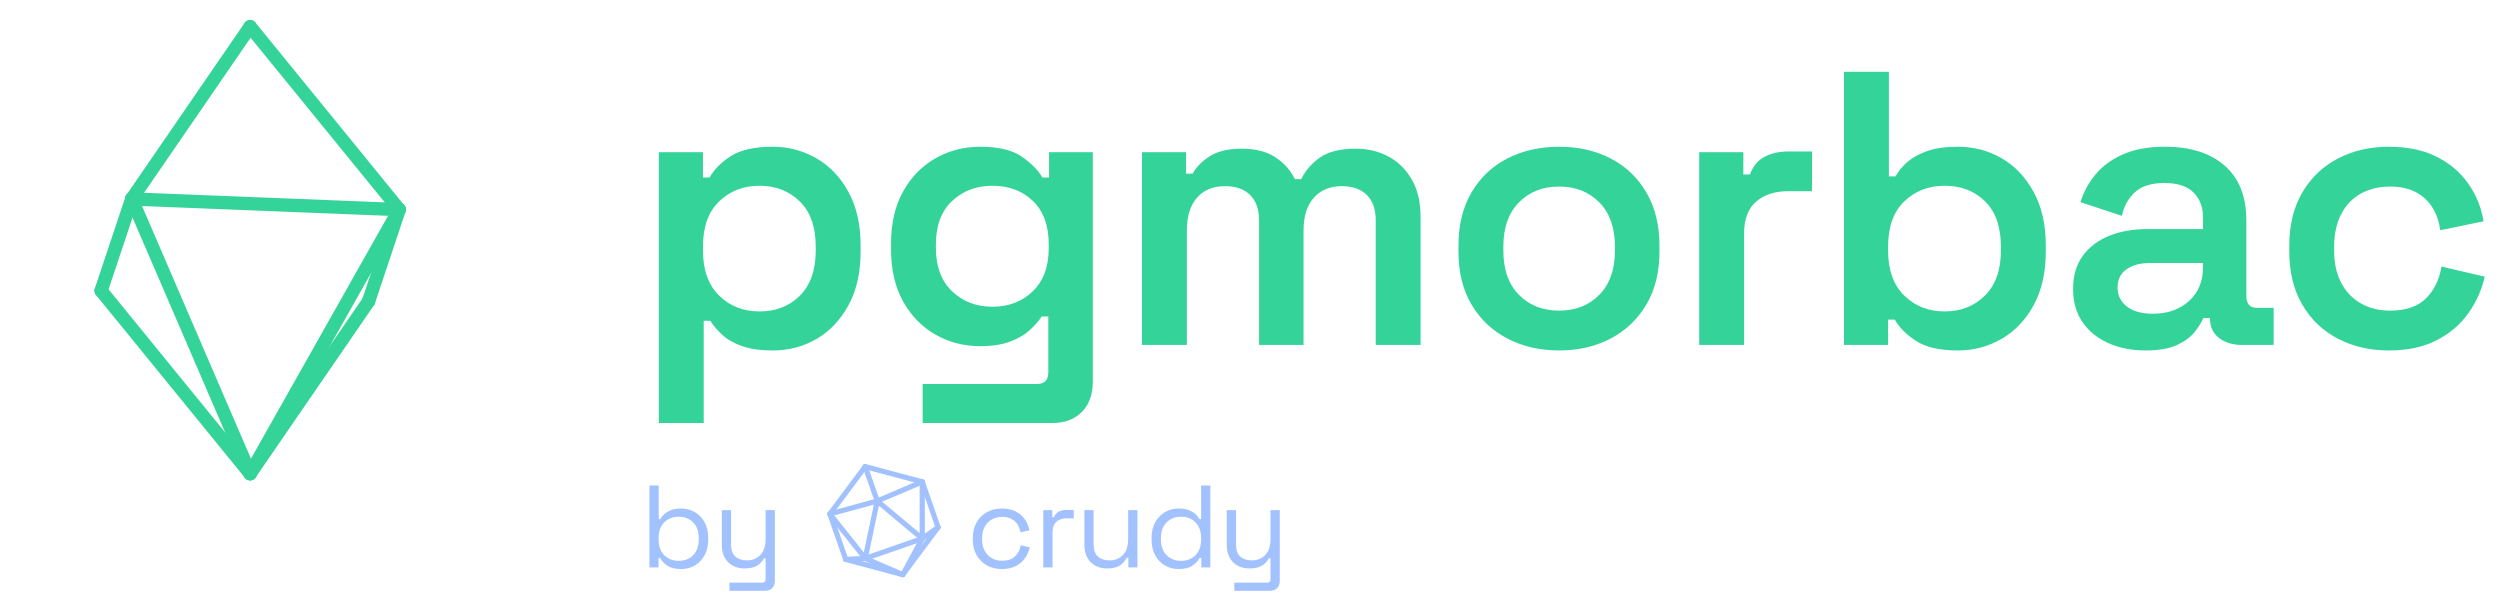
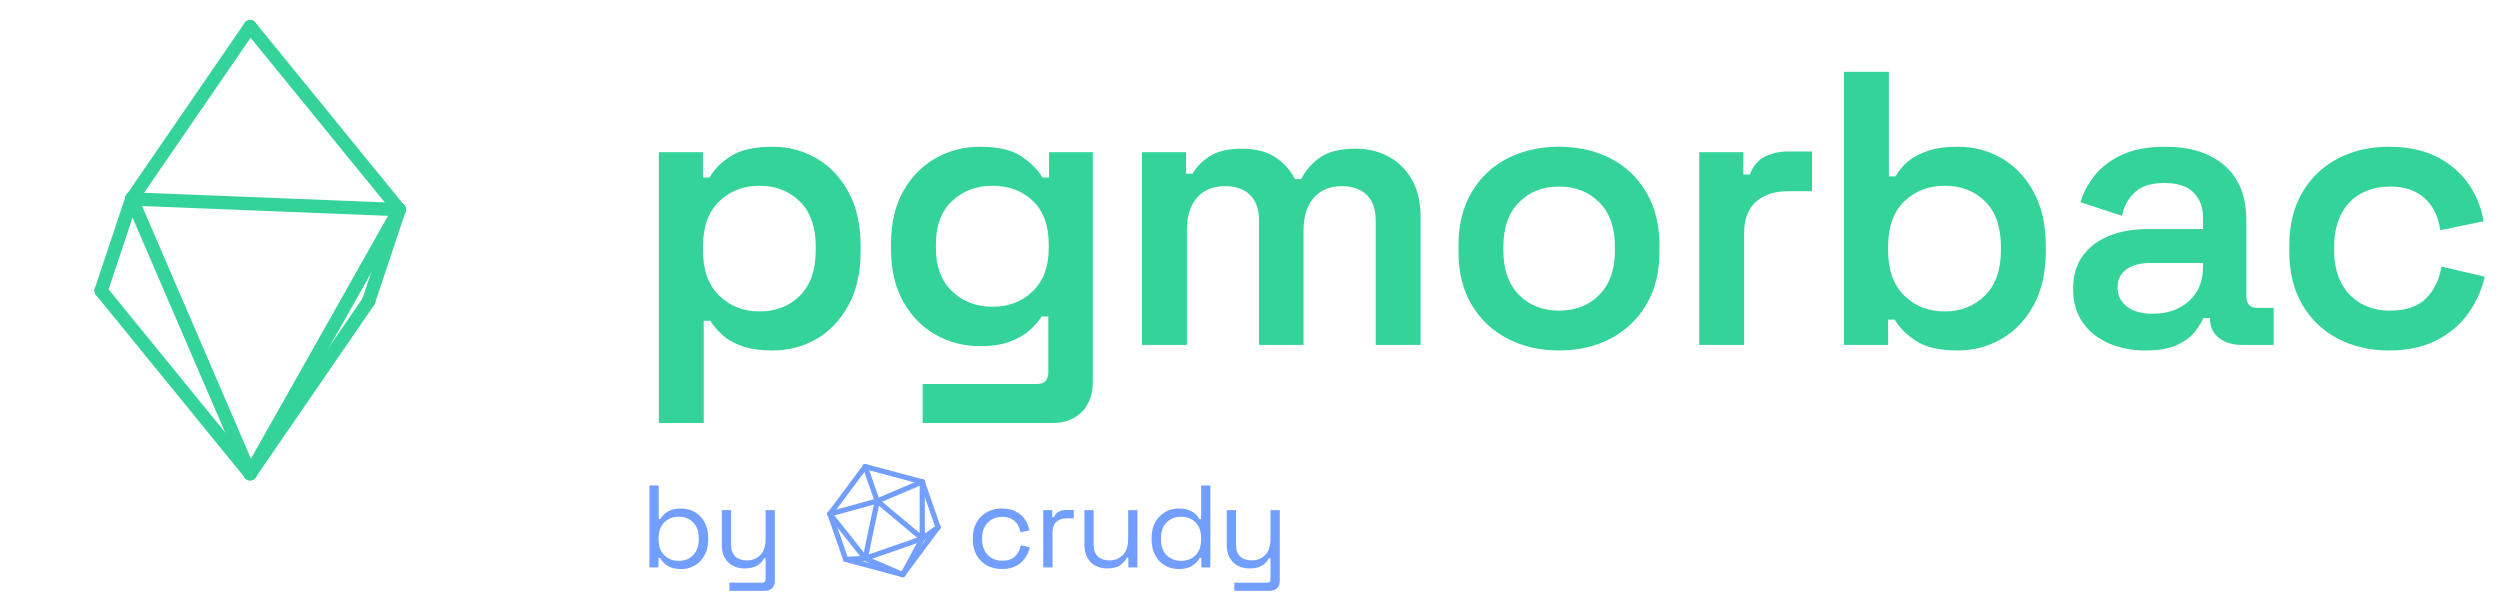
<svg xmlns="http://www.w3.org/2000/svg" viewBox="0 0 499.7 121.6" role="img" aria-label="pgmorbac logo">
  <svg x="0" y="0" width="100" height="100" viewBox="-1.314 -1.314 2.628 2.628">
    <line x1="0.622" y1="0.269" x2="0.000" y2="1.174" stroke="#34d399" stroke-width="0.070" stroke-linecap="round" opacity="1.000" />
    <line x1="0.000" y1="1.174" x2="-0.783" y2="0.213" stroke="#34d399" stroke-width="0.070" stroke-linecap="round" opacity="1.000" />
    <line x1="0.622" y1="0.269" x2="0.783" y2="-0.213" stroke="#34d399" stroke-width="0.070" stroke-linecap="round" opacity="1.000" />
    <line x1="-0.622" y1="-0.269" x2="-0.783" y2="0.213" stroke="#34d399" stroke-width="0.070" stroke-linecap="round" opacity="1.000" />
    <line x1="0.783" y1="-0.213" x2="0.000" y2="-1.174" stroke="#34d399" stroke-width="0.070" stroke-linecap="round" opacity="1.000" />
    <line x1="-0.622" y1="-0.269" x2="0.000" y2="-1.174" stroke="#34d399" stroke-width="0.070" stroke-linecap="round" opacity="1.000" />
    <line x1="0.000" y1="1.174" x2="0.783" y2="-0.213" stroke="#34d399" stroke-width="0.070" stroke-linecap="round" opacity="1.000" />
    <line x1="0.000" y1="1.174" x2="-0.622" y2="-0.269" stroke="#34d399" stroke-width="0.070" stroke-linecap="round" opacity="1.000" />
    <line x1="0.783" y1="-0.213" x2="-0.622" y2="-0.269" stroke="#34d399" stroke-width="0.070" stroke-linecap="round" opacity="1.000" />
  </svg>
  <path d="M140.66 84.55L131.69 84.55L131.69 30.42L140.51 30.42L140.51 35.49L141.83 35.49Q143.16 33.07 146.09 31.20Q149.01 29.33 154.47 29.33L154.47 29.33Q159.15 29.33 163.17 31.63Q167.18 33.93 169.60 38.38Q172.02 42.82 172.02 49.06L172.02 49.06L172.02 50.31Q172.02 56.55 169.60 61.00Q167.18 65.44 163.21 67.75Q159.23 70.05 154.47 70.05L154.47 70.05Q150.80 70.05 148.35 69.19Q145.89 68.33 144.37 66.93Q142.85 65.52 141.99 64.12L141.99 64.12L140.66 64.12L140.66 84.55M151.82 62.25L151.82 62.25Q156.73 62.25 159.89 59.09Q163.05 55.93 163.05 50.08L163.05 50.08L163.05 49.30Q163.05 43.37 159.85 40.25Q156.65 37.13 151.82 37.13L151.82 37.13Q146.98 37.13 143.75 40.25Q140.51 43.37 140.51 49.30L140.51 49.30L140.51 50.08Q140.51 55.93 143.75 59.09Q146.98 62.25 151.82 62.25M178.10 49.84L178.10 49.84L178.10 48.67Q178.10 42.59 180.52 38.26Q182.94 33.93 187.00 31.63Q191.05 29.33 195.89 29.33L195.89 29.33Q201.35 29.33 204.19 31.28Q207.04 33.23 208.37 35.49L208.37 35.49L209.69 35.49L209.69 30.42L218.43 30.42L218.43 76.29Q218.43 80.11 216.25 82.33Q214.06 84.55 210.32 84.55L210.32 84.55L184.42 84.55L184.42 76.75L207.28 76.75Q209.54 76.75 209.54 74.41L209.54 74.41L209.54 63.26L208.21 63.26Q207.35 64.59 205.87 65.95Q204.39 67.32 201.97 68.25Q199.55 69.19 195.89 69.19L195.89 69.19Q191.05 69.19 187.00 66.89Q182.94 64.59 180.52 60.26Q178.10 55.93 178.10 49.84M198.38 61.31L198.38 61.31Q203.22 61.31 206.42 58.23Q209.62 55.15 209.62 49.61L209.62 49.61L209.62 48.83Q209.62 43.21 206.46 40.17Q203.30 37.13 198.38 37.13L198.38 37.13Q193.55 37.13 190.31 40.17Q187.07 43.21 187.07 48.83L187.07 48.83L187.07 49.61Q187.07 55.15 190.31 58.23Q193.55 61.31 198.38 61.31M237.23 68.95L228.26 68.95L228.26 30.42L237.07 30.42L237.07 34.71L238.40 34.71Q239.41 32.76 241.79 31.24Q244.17 29.72 248.15 29.72L248.15 29.72Q252.36 29.72 254.93 31.44Q257.51 33.15 258.83 35.80L258.83 35.80L260.08 35.80Q261.41 33.15 263.90 31.44Q266.40 29.72 271.00 29.72L271.00 29.72Q274.59 29.72 277.51 31.28Q280.44 32.84 282.19 35.88Q283.95 38.92 283.95 43.45L283.95 43.45L283.95 68.95L274.98 68.95L274.98 44.07Q274.98 40.72 273.19 38.96Q271.39 37.21 268.19 37.21L268.19 37.21Q264.68 37.21 262.62 39.51Q260.55 41.81 260.55 46.10L260.55 46.10L260.55 68.95L251.66 68.95L251.66 44.07Q251.66 40.72 249.86 38.96Q248.07 37.21 244.87 37.21L244.87 37.21Q241.28 37.21 239.26 39.51Q237.23 41.81 237.23 46.10L237.23 46.10L237.23 68.95M311.64 70.05L311.64 70.05Q305.87 70.05 301.30 67.67Q296.74 65.29 294.13 60.88Q291.52 56.47 291.52 50.31L291.52 50.31L291.52 49.06Q291.52 42.90 294.13 38.46Q296.74 34.01 301.30 31.67Q305.87 29.33 311.64 29.33L311.64 29.33Q317.41 29.33 321.94 31.67Q326.46 34.01 329.07 38.46Q331.69 42.90 331.69 49.06L331.69 49.06L331.69 50.31Q331.69 56.47 329.07 60.88Q326.46 65.29 321.94 67.67Q317.41 70.05 311.64 70.05M311.64 62.09L311.64 62.09Q316.55 62.09 319.67 58.93Q322.79 55.77 322.79 50.08L322.79 50.08L322.79 49.30Q322.79 43.60 319.67 40.45Q316.55 37.29 311.64 37.29L311.64 37.29Q306.73 37.29 303.61 40.45Q300.49 43.60 300.49 49.30L300.49 49.30L300.49 50.08Q300.49 55.77 303.61 58.93Q306.73 62.09 311.64 62.09M348.61 68.95L339.64 68.95L339.64 30.42L348.46 30.42L348.46 34.87L349.78 34.87Q350.64 32.45 352.67 31.36Q354.70 30.27 357.50 30.27L357.50 30.27L362.18 30.27L362.18 38.22L357.35 38.22Q353.45 38.22 351.03 40.29Q348.61 42.36 348.61 46.65L348.61 46.65L348.61 68.95M391.36 70.05L391.36 70.05Q385.90 70.05 382.97 68.14Q380.05 66.22 378.72 63.88L378.72 63.88L377.39 63.88L377.39 68.95L368.58 68.95L368.58 14.35L377.55 14.35L377.55 35.26L378.88 35.26Q379.73 33.70 381.25 32.37Q382.78 31.05 385.23 30.19Q387.69 29.33 391.36 29.33L391.36 29.33Q396.11 29.33 400.09 31.63Q404.07 33.93 406.49 38.38Q408.91 42.82 408.91 49.06L408.91 49.06L408.91 50.31Q408.91 56.55 406.49 61.00Q404.07 65.44 400.05 67.75Q396.04 70.05 391.36 70.05M388.70 62.25L388.70 62.25Q393.54 62.25 396.74 59.09Q399.94 55.93 399.94 50.08L399.94 50.08L399.94 49.30Q399.94 43.37 396.78 40.25Q393.62 37.13 388.70 37.13L388.70 37.13Q383.87 37.13 380.63 40.25Q377.39 43.37 377.39 49.30L377.39 49.30L377.39 50.08Q377.39 55.93 380.63 59.09Q383.87 62.25 388.70 62.25M428.80 70.05L428.80 70.05Q424.74 70.05 421.46 68.60Q418.19 67.16 416.28 64.43Q414.37 61.70 414.37 57.72L414.37 57.72Q414.37 53.82 416.28 51.17Q418.19 48.52 421.54 47.15Q424.90 45.79 429.19 45.79L429.19 45.79L440.34 45.79L440.34 43.45Q440.34 40.41 438.47 38.50Q436.60 36.58 432.62 36.58L432.62 36.58Q428.72 36.58 426.73 38.42Q424.74 40.25 424.12 43.14L424.12 43.14L415.85 40.41Q416.78 37.36 418.85 34.87Q420.92 32.37 424.35 30.85Q427.78 29.33 432.77 29.33L432.77 29.33Q440.34 29.33 444.67 33.11Q449.00 36.90 449.00 44.07L449.00 44.07L449.00 59.20Q449.00 61.54 451.18 61.54L451.18 61.54L454.46 61.54L454.46 68.95L448.14 68.95Q445.33 68.95 443.54 67.55Q441.74 66.15 441.74 63.73L441.74 63.73L441.74 63.57L440.42 63.57Q439.95 64.66 438.78 66.22Q437.61 67.78 435.23 68.92Q432.85 70.05 428.80 70.05M430.28 62.71L430.28 62.71Q434.72 62.71 437.53 60.18Q440.34 57.64 440.34 53.35L440.34 53.35L440.34 52.57L429.73 52.57Q426.85 52.57 425.05 53.82Q423.26 55.07 423.26 57.49L423.26 57.49Q423.26 59.83 425.13 61.27Q427.00 62.71 430.28 62.71M477.47 70.05L477.47 70.05Q471.85 70.05 467.33 67.71Q462.80 65.37 460.19 60.92Q457.58 56.47 457.58 50.23L457.58 50.23L457.58 49.14Q457.58 42.90 460.19 38.46Q462.80 34.01 467.33 31.67Q471.85 29.33 477.47 29.33L477.47 29.33Q483.01 29.33 486.94 31.28Q490.88 33.23 493.30 36.62Q495.72 40.02 496.42 44.23L496.42 44.23L487.76 46.02Q487.45 43.60 486.28 41.62Q485.11 39.63 482.97 38.46Q480.82 37.29 477.70 37.29L477.70 37.29Q474.50 37.29 471.97 38.65Q469.43 40.02 467.99 42.75Q466.55 45.48 466.55 49.30L466.55 49.30L466.55 50.08Q466.55 53.90 467.99 56.59Q469.43 59.28 471.97 60.69Q474.50 62.09 477.70 62.09L477.70 62.09Q482.46 62.09 484.92 59.63Q487.37 57.18 488.00 53.28L488.00 53.28L496.66 55.30Q495.72 59.36 493.30 62.71Q490.88 66.07 486.94 68.06Q483.01 70.05 477.47 70.05" fill="#34d399" />
-   <path d="M136.16 113.74L136.16 113.74Q134.38 113.74 133.38 113.06Q132.39 112.38 131.94 111.52L131.94 111.52L131.62 111.52L131.62 113.41L129.81 113.41L129.81 97.03L131.66 97.03L131.66 103.77L131.99 103.77Q132.27 103.23 132.79 102.76Q133.30 102.28 134.13 101.96Q134.96 101.64 136.16 101.64L136.16 101.64Q137.65 101.64 138.88 102.36Q140.11 103.07 140.84 104.39Q141.56 105.72 141.56 107.54L141.56 107.54L141.56 107.84Q141.56 109.67 140.82 111.00Q140.09 112.34 138.86 113.04Q137.63 113.74 136.16 113.74M135.66 112.10L135.66 112.10Q137.44 112.10 138.55 110.97Q139.67 109.83 139.67 107.80L139.67 107.80L139.67 107.59Q139.67 105.55 138.55 104.42Q137.44 103.28 135.66 103.28L135.66 103.28Q133.91 103.28 132.77 104.42Q131.64 105.55 131.64 107.59L131.64 107.59L131.64 107.80Q131.64 109.83 132.77 110.97Q133.91 112.10 135.66 112.10M152.82 118.09L145.80 118.09L145.80 116.46L152.35 116.46Q153.03 116.46 153.03 115.75L153.03 115.75L153.03 111.59L152.70 111.59Q152.47 112.08 151.99 112.56Q151.51 113.04 150.73 113.33Q149.96 113.62 148.79 113.62L148.79 113.62Q147.55 113.62 146.51 113.09Q145.47 112.55 144.87 111.50Q144.28 110.44 144.28 108.92L144.28 108.92L144.28 101.97L146.12 101.97L146.12 108.78Q146.12 110.47 146.98 111.24Q147.83 112.01 149.28 112.01L149.28 112.01Q150.92 112.01 151.97 110.93Q153.03 109.86 153.03 107.73L153.03 107.73L153.03 101.97L154.88 101.97L154.88 116.08Q154.88 117.02 154.35 117.56Q153.82 118.09 152.82 118.09L152.82 118.09" fill="#a2c1ff" />
+   <path d="M136.16 113.74L136.16 113.74Q134.38 113.74 133.38 113.06Q132.39 112.38 131.94 111.52L131.94 111.52L131.62 111.52L131.62 113.41L129.81 113.41L129.81 97.03L131.66 97.03L131.66 103.77L131.99 103.77Q132.27 103.23 132.79 102.76Q133.30 102.28 134.13 101.96Q134.96 101.64 136.16 101.64L136.16 101.64Q137.65 101.64 138.88 102.36Q140.11 103.07 140.84 104.39Q141.56 105.72 141.56 107.54L141.56 107.54L141.56 107.84Q141.56 109.67 140.82 111.00Q140.09 112.34 138.86 113.04Q137.63 113.74 136.16 113.74M135.66 112.10L135.66 112.10Q137.44 112.10 138.55 110.97Q139.67 109.83 139.67 107.80L139.67 107.80L139.67 107.59Q139.67 105.55 138.55 104.42Q137.44 103.28 135.66 103.28L135.66 103.28Q133.91 103.28 132.77 104.42Q131.64 105.55 131.64 107.59L131.64 107.59L131.64 107.80Q131.64 109.83 132.77 110.97Q133.91 112.10 135.66 112.10M152.82 118.09L145.80 118.09L145.80 116.46L152.35 116.46Q153.03 116.46 153.03 115.75L153.03 115.75L153.03 111.59L152.70 111.59Q152.47 112.08 151.99 112.56Q151.51 113.04 150.73 113.33Q149.96 113.62 148.79 113.62L148.79 113.62Q147.55 113.62 146.51 113.09Q145.47 112.55 144.87 111.50Q144.28 110.44 144.28 108.92L144.28 108.92L144.28 101.97L146.12 101.97L146.12 108.78Q146.12 110.47 146.98 111.24Q147.83 112.01 149.28 112.01L149.28 112.01Q150.92 112.01 151.97 110.93Q153.03 109.86 153.03 107.73L153.03 107.73L153.03 101.97L154.88 101.97L154.88 116.08Q154.88 117.02 154.35 117.56Q153.82 118.09 152.82 118.09L152.82 118.09" fill="#719eff" />
  <svg x="163.814" y="91.184" width="25.74" height="25.74" viewBox="-1.121 -1.121 2.241 2.241">
-     <line x1="0.327" y1="0.940" x2="0.941" y2="0.116" stroke="#a2c1ff" stroke-width="0.090" stroke-linecap="round" opacity="1.000" />
-     <line x1="-0.666" y1="0.675" x2="0.327" y2="0.940" stroke="#a2c1ff" stroke-width="0.090" stroke-linecap="round" opacity="1.000" />
-     <line x1="0.666" y1="-0.675" x2="0.941" y2="0.116" stroke="#a2c1ff" stroke-width="0.090" stroke-linecap="round" opacity="1.000" />
-     <line x1="-0.666" y1="0.675" x2="-0.941" y2="-0.116" stroke="#a2c1ff" stroke-width="0.090" stroke-linecap="round" opacity="1.000" />
-     <line x1="0.941" y1="0.116" x2="0.666" y2="0.313" stroke="#a2c1ff" stroke-width="0.090" stroke-linecap="round" opacity="1.000" />
-     <line x1="-0.327" y1="0.658" x2="-0.666" y2="0.675" stroke="#a2c1ff" stroke-width="0.090" stroke-linecap="round" opacity="1.000" />
-     <line x1="0.666" y1="-0.675" x2="-0.327" y2="-0.940" stroke="#a2c1ff" stroke-width="0.090" stroke-linecap="round" opacity="1.000" />
-     <line x1="-0.941" y1="-0.116" x2="-0.327" y2="-0.940" stroke="#a2c1ff" stroke-width="0.090" stroke-linecap="round" opacity="1.000" />
-     <line x1="0.666" y1="0.313" x2="0.327" y2="0.940" stroke="#a2c1ff" stroke-width="0.090" stroke-linecap="round" opacity="1.000" />
-     <line x1="-0.327" y1="0.658" x2="0.327" y2="0.940" stroke="#a2c1ff" stroke-width="0.090" stroke-linecap="round" opacity="1.000" />
-     <line x1="0.666" y1="0.313" x2="0.666" y2="-0.675" stroke="#a2c1ff" stroke-width="0.090" stroke-linecap="round" opacity="1.000" />
-     <line x1="-0.941" y1="-0.116" x2="-0.327" y2="0.658" stroke="#a2c1ff" stroke-width="0.090" stroke-linecap="round" opacity="1.000" />
-     <line x1="-0.327" y1="-0.940" x2="-0.117" y2="-0.341" stroke="#a2c1ff" stroke-width="0.090" stroke-linecap="round" opacity="1.000" />
-     <line x1="-0.117" y1="-0.341" x2="0.666" y2="-0.675" stroke="#a2c1ff" stroke-width="0.090" stroke-linecap="round" opacity="1.000" />
-     <line x1="-0.941" y1="-0.116" x2="-0.117" y2="-0.341" stroke="#a2c1ff" stroke-width="0.090" stroke-linecap="round" opacity="1.000" />
-     <line x1="0.666" y1="0.313" x2="-0.327" y2="0.658" stroke="#a2c1ff" stroke-width="0.090" stroke-linecap="round" opacity="1.000" />
-     <line x1="-0.117" y1="-0.341" x2="0.666" y2="0.313" stroke="#a2c1ff" stroke-width="0.090" stroke-linecap="round" opacity="1.000" />
-     <line x1="-0.327" y1="0.658" x2="-0.117" y2="-0.341" stroke="#a2c1ff" stroke-width="0.090" stroke-linecap="round" opacity="1.000" />
+     <line x1="0.327" y1="0.940" x2="0.941" y2="0.116" stroke="#719eff" stroke-width="0.090" stroke-linecap="round" opacity="1.000" />
+     <line x1="-0.666" y1="0.675" x2="0.327" y2="0.940" stroke="#719eff" stroke-width="0.090" stroke-linecap="round" opacity="1.000" />
+     <line x1="0.666" y1="-0.675" x2="0.941" y2="0.116" stroke="#719eff" stroke-width="0.090" stroke-linecap="round" opacity="1.000" />
+     <line x1="-0.666" y1="0.675" x2="-0.941" y2="-0.116" stroke="#719eff" stroke-width="0.090" stroke-linecap="round" opacity="1.000" />
+     <line x1="0.941" y1="0.116" x2="0.666" y2="0.313" stroke="#719eff" stroke-width="0.090" stroke-linecap="round" opacity="1.000" />
+     <line x1="-0.327" y1="0.658" x2="-0.666" y2="0.675" stroke="#719eff" stroke-width="0.090" stroke-linecap="round" opacity="1.000" />
+     <line x1="0.666" y1="-0.675" x2="-0.327" y2="-0.940" stroke="#719eff" stroke-width="0.090" stroke-linecap="round" opacity="1.000" />
+     <line x1="-0.941" y1="-0.116" x2="-0.327" y2="-0.940" stroke="#719eff" stroke-width="0.090" stroke-linecap="round" opacity="1.000" />
+     <line x1="0.666" y1="0.313" x2="0.327" y2="0.940" stroke="#719eff" stroke-width="0.090" stroke-linecap="round" opacity="1.000" />
+     <line x1="-0.327" y1="0.658" x2="0.327" y2="0.940" stroke="#719eff" stroke-width="0.090" stroke-linecap="round" opacity="1.000" />
+     <line x1="0.666" y1="0.313" x2="0.666" y2="-0.675" stroke="#719eff" stroke-width="0.090" stroke-linecap="round" opacity="1.000" />
+     <line x1="-0.941" y1="-0.116" x2="-0.327" y2="0.658" stroke="#719eff" stroke-width="0.090" stroke-linecap="round" opacity="1.000" />
+     <line x1="-0.327" y1="-0.940" x2="-0.117" y2="-0.341" stroke="#719eff" stroke-width="0.090" stroke-linecap="round" opacity="1.000" />
+     <line x1="-0.117" y1="-0.341" x2="0.666" y2="-0.675" stroke="#719eff" stroke-width="0.090" stroke-linecap="round" opacity="1.000" />
+     <line x1="-0.941" y1="-0.116" x2="-0.117" y2="-0.341" stroke="#719eff" stroke-width="0.090" stroke-linecap="round" opacity="1.000" />
+     <line x1="0.666" y1="0.313" x2="-0.327" y2="0.658" stroke="#719eff" stroke-width="0.090" stroke-linecap="round" opacity="1.000" />
+     <line x1="-0.117" y1="-0.341" x2="0.666" y2="0.313" stroke="#719eff" stroke-width="0.090" stroke-linecap="round" opacity="1.000" />
+     <line x1="-0.327" y1="0.658" x2="-0.117" y2="-0.341" stroke="#719eff" stroke-width="0.090" stroke-linecap="round" opacity="1.000" />
  </svg>
-   <path d="M200.27 113.74L200.27 113.74Q198.61 113.74 197.29 113.03Q195.97 112.31 195.21 110.98Q194.44 109.65 194.44 107.82L194.44 107.82L194.44 107.56Q194.44 105.72 195.21 104.39Q195.97 103.07 197.29 102.36Q198.61 101.64 200.27 101.64L200.27 101.64Q201.91 101.64 203.07 102.25Q204.23 102.86 204.89 103.87Q205.56 104.87 205.75 106.02L205.75 106.02L203.95 106.39Q203.83 105.55 203.40 104.85Q202.96 104.15 202.19 103.73Q201.42 103.31 200.30 103.31L200.30 103.31Q199.15 103.31 198.25 103.82Q197.35 104.33 196.82 105.29Q196.29 106.25 196.29 107.59L196.29 107.59L196.29 107.80Q196.29 109.13 196.82 110.09Q197.35 111.05 198.25 111.57Q199.15 112.08 200.30 112.08L200.30 112.08Q202.00 112.08 202.90 111.19Q203.81 110.30 204.02 108.99L204.02 108.99L205.84 109.39Q205.58 110.51 204.90 111.52Q204.23 112.52 203.07 113.13Q201.91 113.74 200.27 113.74M210.38 113.41L208.53 113.41L208.53 101.97L210.33 101.97L210.33 103.38L210.66 103.38Q210.97 102.63 211.60 102.28Q212.23 101.92 213.26 101.92L213.26 101.92L214.62 101.92L214.62 103.61L213.14 103.61Q211.90 103.61 211.14 104.30Q210.38 104.99 210.38 106.44L210.38 106.44L210.38 113.41M221.26 113.62L221.26 113.62Q220.02 113.62 218.98 113.09Q217.94 112.55 217.34 111.48Q216.75 110.42 216.75 108.90L216.75 108.90L216.75 101.97L218.59 101.97L218.59 108.76Q218.59 110.47 219.45 111.24Q220.30 112.01 221.75 112.01L221.75 112.01Q223.39 112.01 224.44 110.93Q225.50 109.86 225.50 107.73L225.50 107.73L225.50 101.97L227.35 101.97L227.35 113.41L225.54 113.41L225.54 111.47L225.22 111.47Q224.84 112.29 223.93 112.96Q223.02 113.62 221.26 113.62M235.58 113.74L235.58 113.74Q234.11 113.74 232.87 113.04Q231.63 112.34 230.90 111.00Q230.18 109.67 230.18 107.84L230.18 107.84L230.18 107.54Q230.18 105.72 230.90 104.39Q231.63 103.07 232.86 102.36Q234.08 101.64 235.58 101.64L235.58 101.64Q236.78 101.64 237.61 101.96Q238.44 102.28 238.95 102.76Q239.47 103.23 239.75 103.77L239.75 103.77L240.08 103.77L240.08 97.03L241.92 97.03L241.92 113.41L240.12 113.41L240.12 111.52L239.79 111.52Q239.33 112.38 238.34 113.06Q237.36 113.74 235.58 113.74M236.07 112.10L236.07 112.10Q237.85 112.10 238.96 110.97Q240.08 109.83 240.08 107.80L240.08 107.80L240.08 107.59Q240.08 105.55 238.96 104.42Q237.85 103.28 236.07 103.28L236.07 103.28Q234.32 103.28 233.18 104.42Q232.05 105.55 232.05 107.59L232.05 107.59L232.05 107.80Q232.05 109.83 233.18 110.97Q234.32 112.10 236.07 112.10M253.74 118.09L246.72 118.09L246.72 116.46L253.27 116.46Q253.95 116.46 253.95 115.75L253.95 115.75L253.95 111.59L253.62 111.59Q253.39 112.08 252.91 112.56Q252.43 113.04 251.66 113.33Q250.89 113.62 249.72 113.62L249.72 113.62Q248.48 113.62 247.43 113.09Q246.39 112.55 245.80 111.50Q245.20 110.44 245.20 108.92L245.20 108.92L245.20 101.97L247.05 101.97L247.05 108.78Q247.05 110.47 247.90 111.24Q248.76 112.01 250.21 112.01L250.21 112.01Q251.85 112.01 252.90 110.93Q253.95 109.86 253.95 107.73L253.95 107.73L253.95 101.97L255.80 101.97L255.80 116.08Q255.80 117.02 255.27 117.56Q254.75 118.09 253.74 118.09L253.74 118.09" fill="#a2c1ff" />
+   <path d="M200.27 113.74L200.27 113.74Q198.61 113.74 197.29 113.03Q195.97 112.31 195.21 110.98Q194.44 109.65 194.44 107.82L194.44 107.82L194.44 107.56Q194.44 105.72 195.21 104.39Q195.97 103.07 197.29 102.36Q198.61 101.64 200.27 101.64L200.27 101.64Q201.91 101.64 203.07 102.25Q204.23 102.86 204.89 103.87Q205.56 104.87 205.75 106.02L205.75 106.02L203.95 106.39Q203.83 105.55 203.40 104.85Q202.96 104.15 202.19 103.73Q201.42 103.31 200.30 103.31L200.30 103.31Q199.15 103.31 198.25 103.82Q197.35 104.33 196.82 105.29Q196.29 106.25 196.29 107.59L196.29 107.59L196.29 107.80Q196.29 109.13 196.82 110.09Q197.35 111.05 198.25 111.57Q199.15 112.08 200.30 112.08L200.30 112.08Q202.00 112.08 202.90 111.19Q203.81 110.30 204.02 108.99L204.02 108.99L205.84 109.39Q205.58 110.51 204.90 111.52Q204.23 112.52 203.07 113.13Q201.91 113.74 200.27 113.74M210.38 113.41L208.53 113.41L208.53 101.97L210.33 101.97L210.33 103.38L210.66 103.38Q210.97 102.63 211.60 102.28Q212.23 101.92 213.26 101.92L213.26 101.92L214.62 101.92L214.62 103.61L213.14 103.61Q211.90 103.61 211.14 104.30Q210.38 104.99 210.38 106.44L210.38 106.44L210.38 113.41M221.26 113.62L221.26 113.62Q220.02 113.62 218.98 113.09Q217.94 112.55 217.34 111.48Q216.75 110.42 216.75 108.90L216.75 108.90L216.75 101.97L218.59 101.97L218.59 108.76Q218.59 110.47 219.45 111.24Q220.30 112.01 221.75 112.01L221.75 112.01Q223.39 112.01 224.44 110.93Q225.50 109.86 225.50 107.73L225.50 107.73L225.50 101.97L227.35 101.97L227.35 113.41L225.54 113.41L225.54 111.47L225.22 111.47Q224.84 112.29 223.93 112.96Q223.02 113.62 221.26 113.62M235.58 113.74L235.58 113.74Q234.11 113.74 232.87 113.04Q231.63 112.34 230.90 111.00Q230.18 109.67 230.18 107.84L230.18 107.84L230.18 107.54Q230.18 105.72 230.90 104.39Q231.63 103.07 232.86 102.36Q234.08 101.64 235.58 101.64L235.58 101.64Q236.78 101.64 237.61 101.96Q238.44 102.28 238.95 102.76Q239.47 103.23 239.75 103.77L239.75 103.77L240.08 103.77L240.08 97.03L241.92 97.03L241.92 113.41L240.12 113.41L240.12 111.52L239.79 111.52Q239.33 112.38 238.34 113.06Q237.36 113.74 235.58 113.74M236.07 112.10L236.07 112.10Q237.85 112.10 238.96 110.97Q240.08 109.83 240.08 107.80L240.08 107.80L240.08 107.59Q240.08 105.55 238.96 104.42Q237.85 103.28 236.07 103.28L236.07 103.28Q234.32 103.28 233.18 104.42Q232.05 105.55 232.05 107.59L232.05 107.59L232.05 107.80Q232.05 109.83 233.18 110.97Q234.32 112.10 236.07 112.10M253.74 118.09L246.72 118.09L246.72 116.46L253.27 116.46Q253.95 116.46 253.95 115.75L253.95 115.75L253.95 111.59L253.62 111.59Q253.39 112.08 252.91 112.56Q252.43 113.04 251.66 113.33Q250.89 113.62 249.72 113.62L249.72 113.62Q248.48 113.62 247.43 113.09Q246.39 112.55 245.80 111.50Q245.20 110.44 245.20 108.92L245.20 108.92L245.20 101.97L247.05 101.97L247.05 108.78Q247.05 110.47 247.90 111.24Q248.76 112.01 250.21 112.01L250.21 112.01Q251.85 112.01 252.90 110.93Q253.95 109.86 253.95 107.73L253.95 107.73L253.95 101.97L255.80 101.97L255.80 116.08Q255.80 117.02 255.27 117.56Q254.75 118.09 253.74 118.09L253.74 118.09" fill="#719eff" />
</svg>
